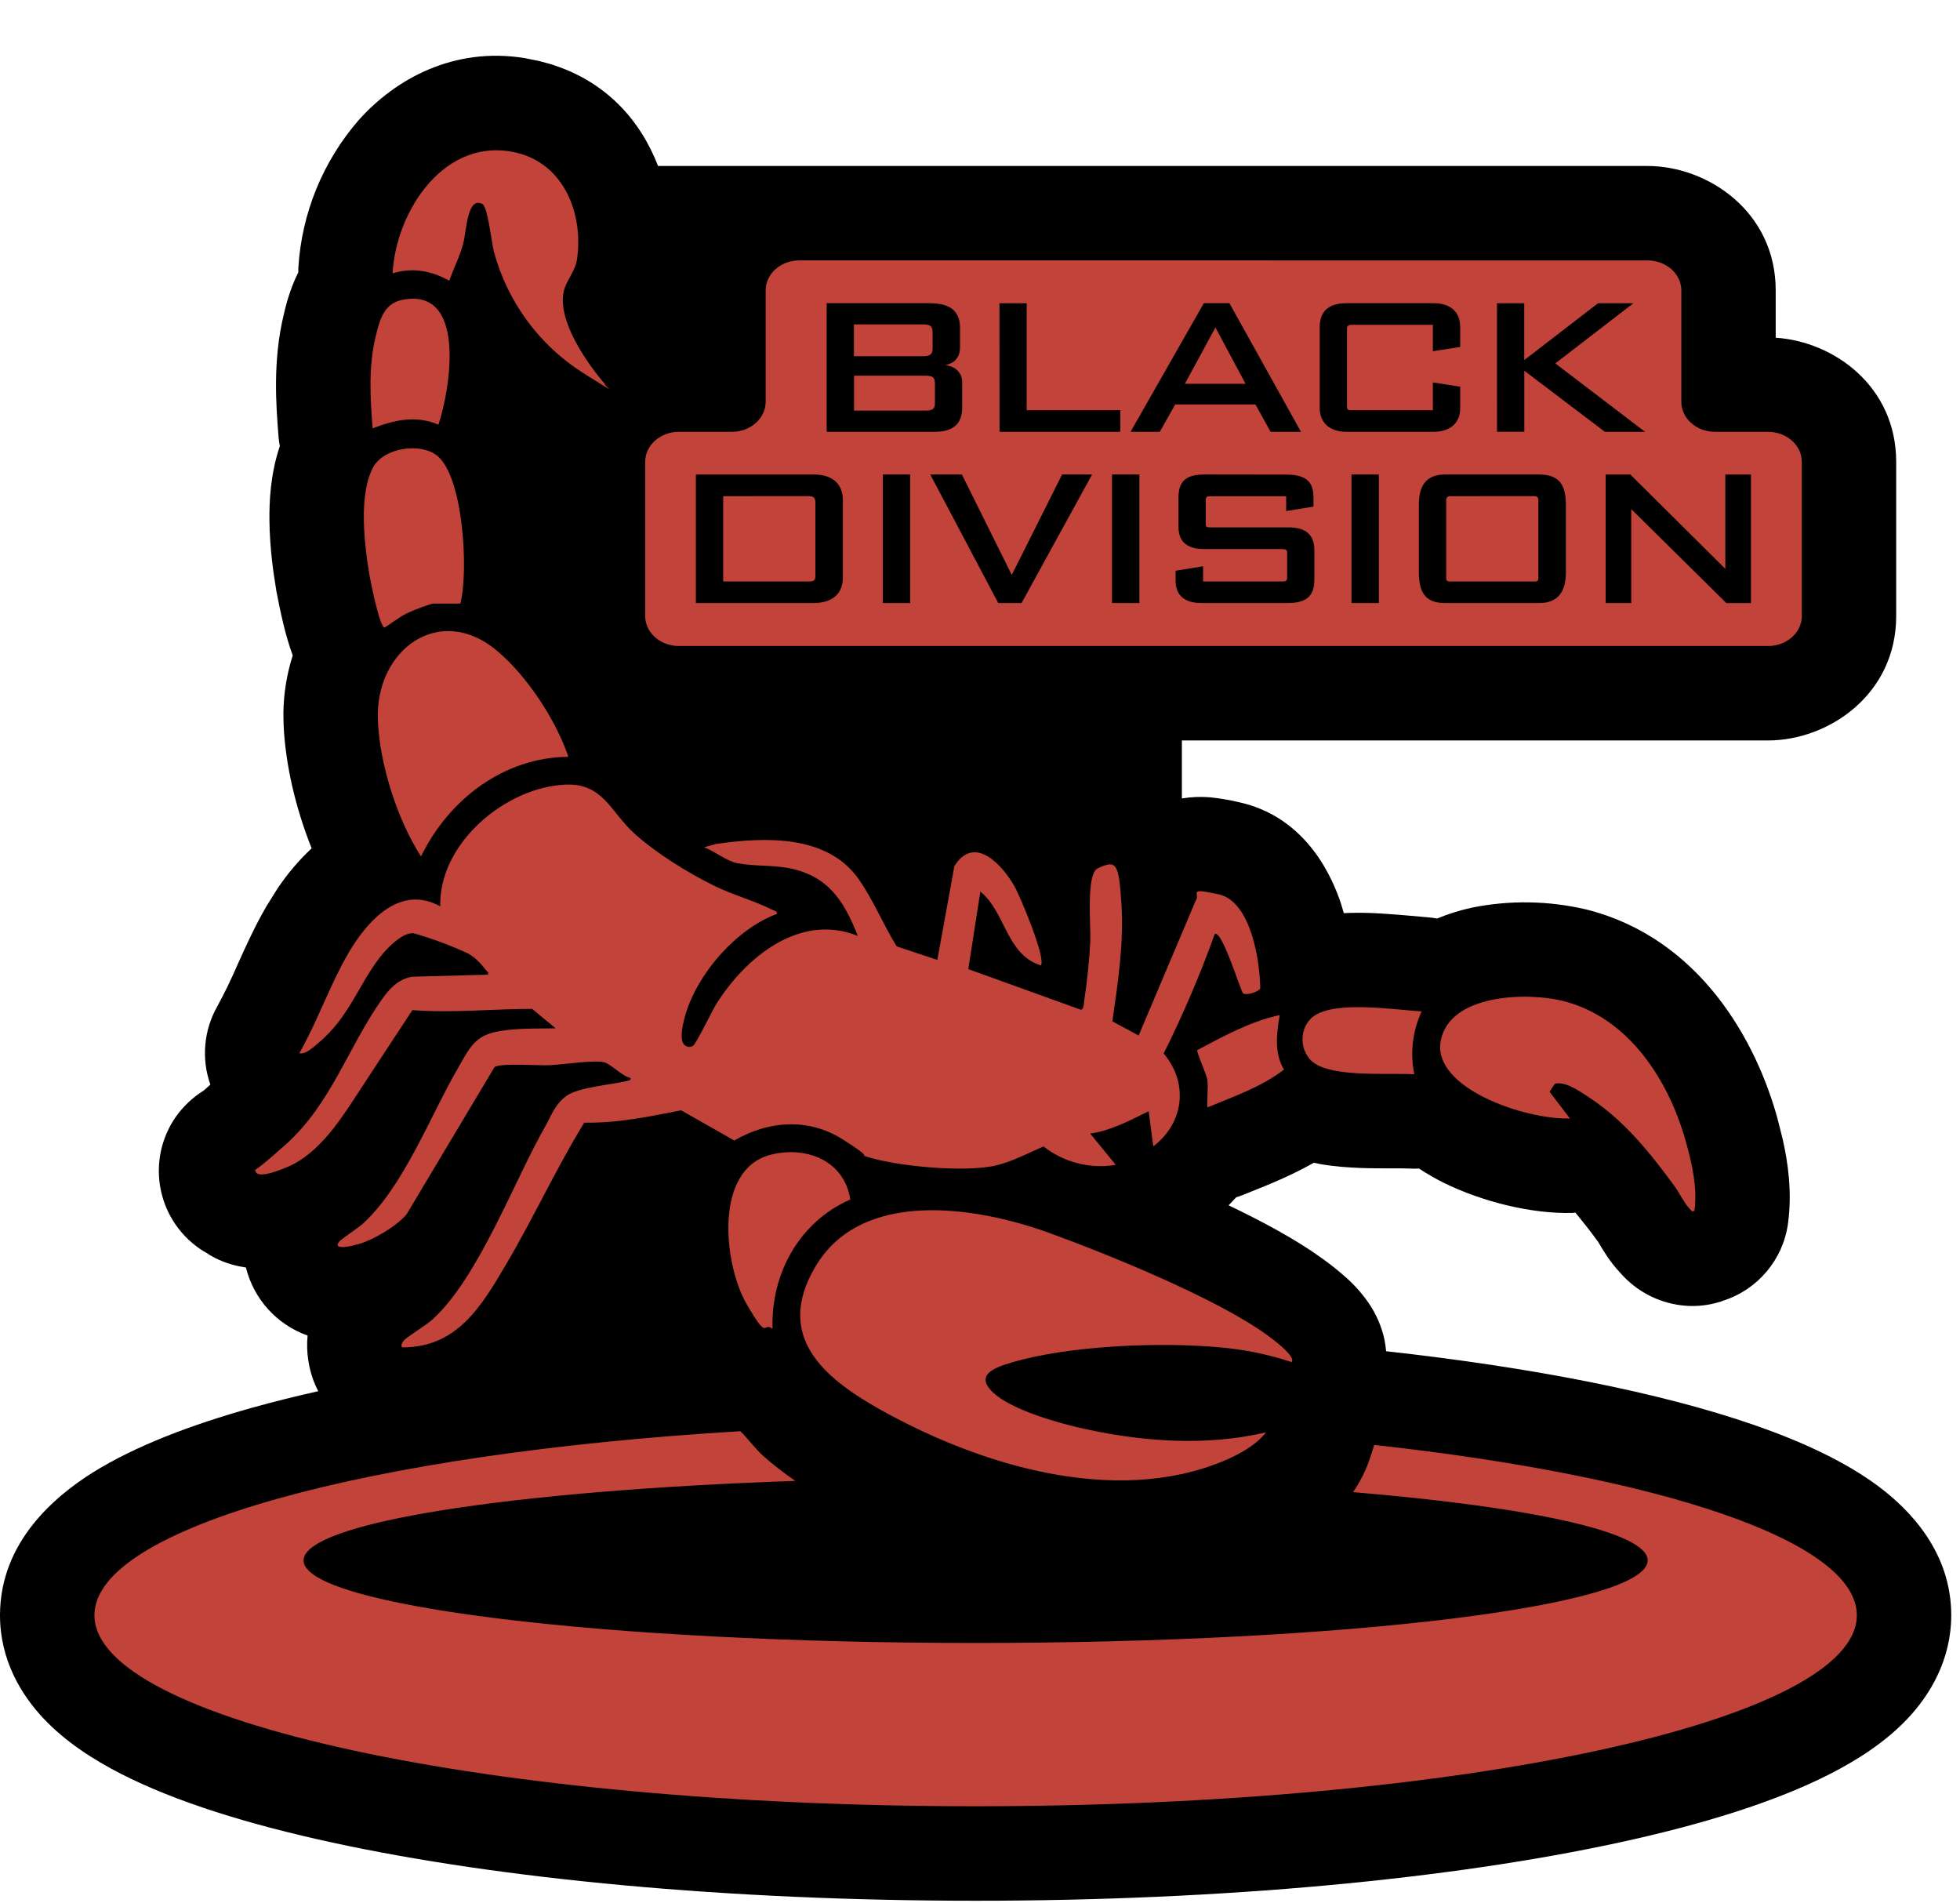
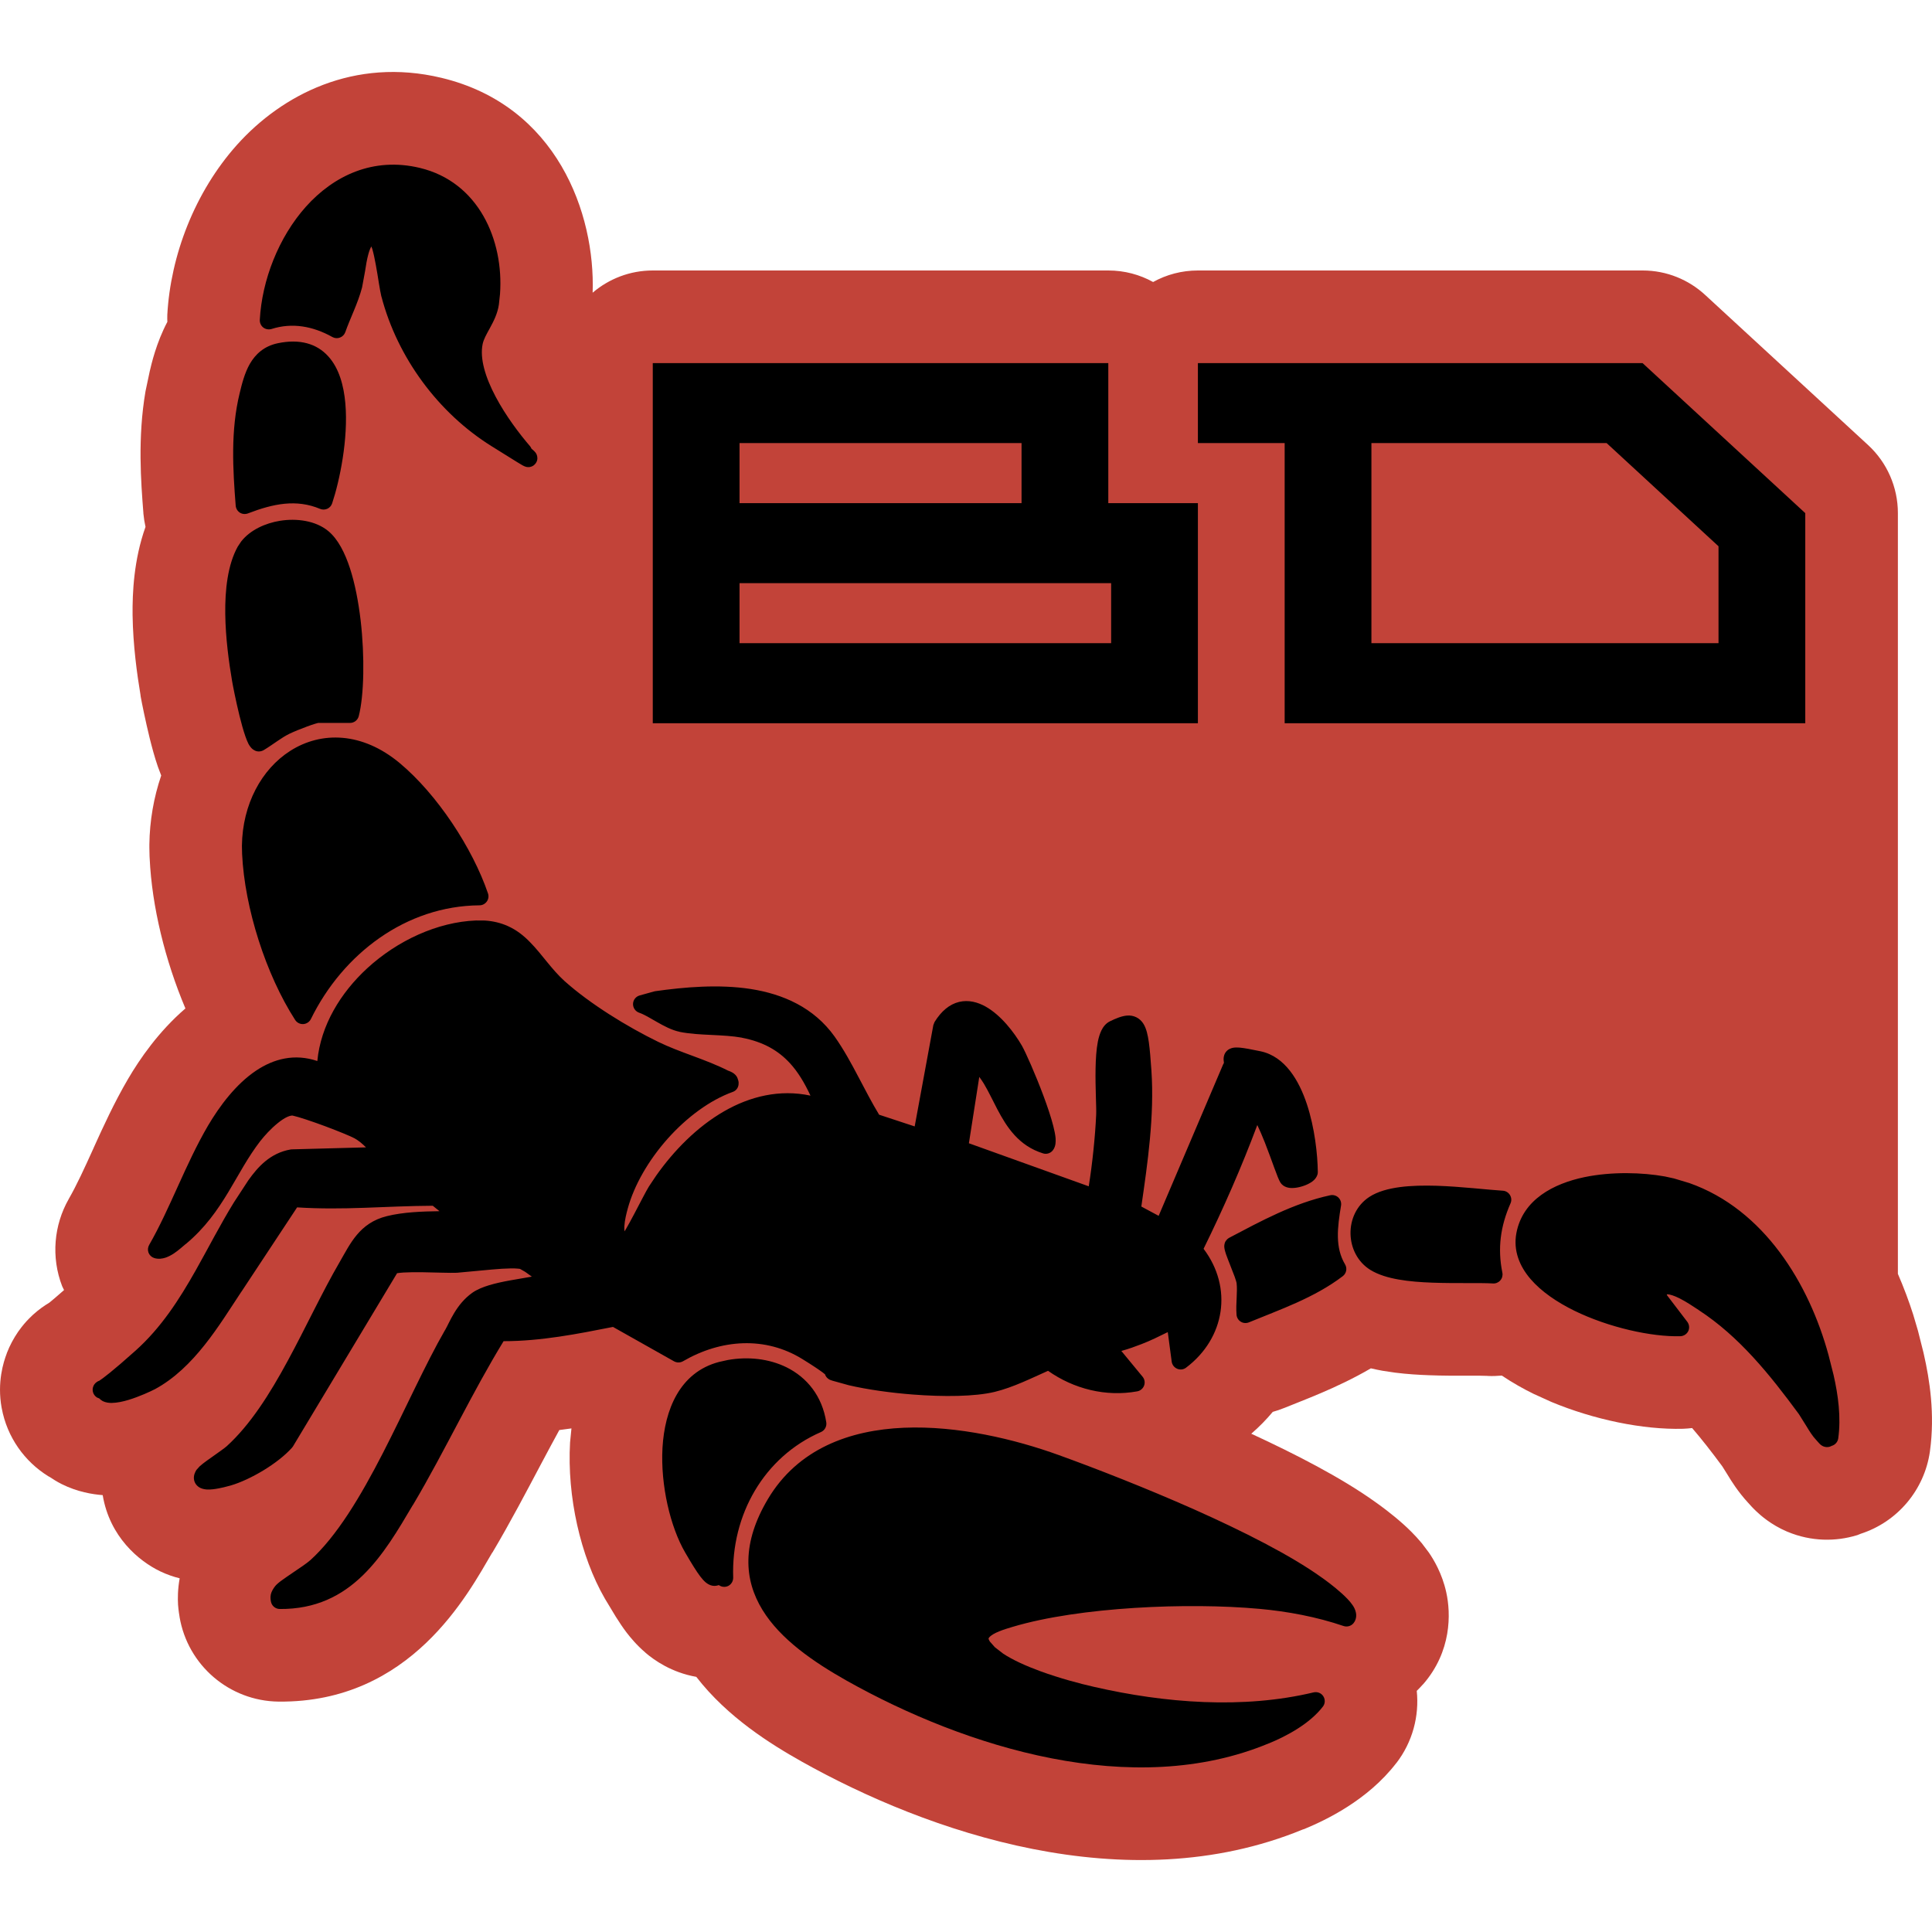
- <svg xmlns="http://www.w3.org/2000/svg" fill="none" viewBox="0 0 34 33">
-   <path fill="#000" d="M9.102 1.008C7.873.808 6.86 1.37 6.225 2.08a4.3 4.3 0 0 0-1.05 2.573v.07c-.163.323-.231.644-.252.73-.195.802-.133 1.59-.093 2.099v.005q.007.091.024.181c-.167.494-.184.983-.18 1.296.005.464.068.908.118 1.201v.006c.019.102.07.366.132.616a5 5 0 0 0 .154.512c-.103.321-.158.66-.162 1.002l.004.208c.031.686.21 1.445.486 2.135a4 4 0 0 0-.589.693l-.188.3c-.202.345-.365.707-.492.988l-.013.029a9 9 0 0 1-.355.732 1.64 1.64 0 0 0-.12 1.356c-.05.044-.084.078-.111.1a1.7 1.7 0 0 0-.487.457 1.64 1.64 0 0 0 .483 2.335l.02.01q.087.06.178.106c.195.098.382.142.534.165a1.68 1.68 0 0 0 1.07 1.18 1.7 1.7 0 0 0 .012.43v.002l.005.027.002.013q.046.266.166.493a23 23 0 0 0-1.145.286c-1.06.297-2.026.663-2.763 1.122C.97 25.942 0 26.735 0 28.018c0 .777.371 1.382.758 1.792.38.402.86.71 1.335.954.957.49 2.234.884 3.676 1.196 2.91.631 6.853 1.008 11.155 1.008s8.245-.377 11.155-1.008c1.442-.312 2.72-.706 3.676-1.196.476-.244.955-.552 1.335-.954.387-.41.757-1.016.758-1.793 0-1.096-.72-1.833-1.271-2.243-.589-.437-1.347-.78-2.154-1.06-1.628-.563-3.846-.997-6.378-1.277a2 2 0 0 0-.03-.208 1.8 1.8 0 0 0-.277-.634 2.5 2.5 0 0 0-.386-.435 5 5 0 0 0-.42-.335c-.452-.328-1.043-.643-1.62-.919l.004-.004a3 3 0 0 0 .127-.135q.067-.02.133-.047c.23-.097.723-.272 1.215-.553l.106.023c.25.044.497.06.695.068.188.007.374.007.517.007h.03c.168 0 .25 0 .298.003q.09.005.178 0 .222.144.422.244c.683.337 1.545.546 2.244.526.015 0 .03-.005.047-.006.12.146.252.311.392.504l.053.088v.001c.026.04.064.106.111.174.044.064.122.173.23.286l.014.016s.041.046.092.095l.003.002a1.67 1.67 0 0 0 1.087.454c.22.006.403-.033.535-.074l.053-.02a1.64 1.64 0 0 0 1.118-1.333c.076-.552-.003-1.078-.093-1.471l-.087-.345c-.362-1.33-1.333-3.136-3.324-3.636h-.002a4.65 4.65 0 0 0-1.968-.032 3.5 3.5 0 0 0-.611.19 2 2 0 0 0-.169-.021c-.027-.002-.67-.064-1.005-.075a6 6 0 0 0-.446.003q-.022-.08-.048-.162c-.129-.389-.564-1.505-1.784-1.765a4 4 0 0 0-.478-.081 2 2 0 0 0-.499.019v-1.006H30.67c1.041 0 2.223-.79 2.223-2.158V8.01c0-1.31-1.083-2.088-2.09-2.152v-.822c0-1.366-1.181-2.157-2.223-2.157H11.415c-.297-.77-.885-1.472-1.885-1.773l-.18-.048z" />
-   <path fill="#c24339" d="M12.843 24.824c.123.121.27.317.4.432q.249.22.553.43c-4.92.169-8.529.722-8.53 1.38.002.79 5.22 1.431 11.658 1.431s11.656-.641 11.658-1.432c0-.492-2.027-.927-5.111-1.184.13-.19.236-.4.308-.633l.06-.186c4.968.547 8.37 1.664 8.371 2.954 0 1.83-6.844 3.313-15.286 3.313S1.639 29.846 1.638 28.016c0-1.523 4.745-2.805 11.205-3.192m1.3-2.852c.807-1.37 2.808-1.04 4.056-.588 1.047.381 2.897 1.133 3.774 1.767.076.055.518.375.433.474a5.4 5.4 0 0 0-1.254-.256c-1.03-.095-2.62-.032-3.612.266-.273.082-.644.207-.311.52.31.29 1.075.512 1.493.608 1.041.24 2.194.331 3.239.08-.17.223-.473.388-.73.495-1.908.798-4.278.062-5.992-.906-.964-.546-1.801-1.263-1.096-2.46m-4.329-8.363c.65-.026.779.476 1.19.848.38.342.927.681 1.386.907.322.158.711.264 1.013.419.03.014.074.02.078.064l.001.003c-.714.26-1.405 1.057-1.604 1.793-.033.121-.119.462.039.507.038.013.055.013.104-.01.05-.024.33-.604.401-.72.51-.814 1.453-1.593 2.458-1.187-.238-.61-.52-1.046-1.199-1.176-.288-.055-.622-.03-.898-.087-.183-.036-.391-.211-.57-.274l.21-.058c.837-.12 1.922-.168 2.47.607.249.352.433.8.662 1.17l.705.234.295-1.624c.34-.554.823-.037 1.04.342.1.175.556 1.258.46 1.377-.6-.186-.61-.924-1.049-1.28l-.209 1.345 1.942.701c.062.023.062-.107.068-.152.05-.319.092-.723.107-1.045.01-.234-.076-1.15.125-1.25.34-.166.368-.068.414.607s-.061 1.38-.157 2.045l.456.246.988-2.335c.093-.132-.165-.235.397-.115s.719 1.15.724 1.63c-.02.063-.254.132-.299.086-.045-.05-.37-1.119-.491-1.024a19 19 0 0 1-.885 2.07c.438.516.35 1.208-.18 1.61l-.08-.608c-.177.082-.349.178-.531.248-.15.06-.326.121-.485.137l.445.544a1.6 1.6 0 0 1-1.253-.319c-.265.114-.537.26-.818.328-.528.13-1.753.018-2.274-.159-.107-.036.187.071-.402-.298-.59-.37-1.283-.317-1.87.026l-.923-.524c-.554.11-1.112.226-1.68.214-.484.788-.878 1.648-1.35 2.448-.429.73-.854 1.458-1.815 1.45-.008-.047-.01-.054.03-.113.041-.06.395-.273.496-.365.81-.733 1.416-2.404 1.978-3.383.082-.143.151-.357.357-.504.207-.147.755-.187 1.022-.251.03-.008.095-.01.087-.055-.15-.035-.32-.224-.447-.27-.147-.054-.762.04-.965.047-.189.008-.832-.04-.948.03l-1.53 2.561c-.185.209-.563.434-.828.511-.056.016-.449.127-.348-.03.037-.056.334-.245.415-.318.716-.653 1.166-1.86 1.66-2.712.164-.283.268-.526.603-.609s.744-.065 1.087-.073l-.408-.337c-.694 0-1.385.075-2.077.021l-.848 1.291c-.326.495-.673 1.087-1.207 1.377-.096.051-.632.29-.666.126-.018-.083-.23.217.54-.478.77-.696 1.072-1.682 1.649-2.498.133-.19.286-.355.527-.397l1.315-.035c.014-.056.012-.019-.048-.097-.06-.079-.166-.2-.3-.273a6.6 6.6 0 0 0-.93-.346c-.19-.041-.483.266-.595.413-.386.502-.535 1.041-1.067 1.486-.079.068-.231.21-.331.178.314-.552.533-1.19.85-1.734.326-.559.897-1.2 1.594-.812-.027-1.098 1.137-2.07 2.177-2.112m3.547 6.422c.612-.161 1.284.091 1.389.774-.882.386-1.38 1.284-1.349 2.244-.176-.139-.062.244-.454-.439s-.568-2.321.414-2.579m11.631-1.977c.153-.816 1.499-.848 2.121-.693 1.148.288 1.848 1.39 2.143 2.481.102.37.19.78.137 1.158-.052.013-.014.037-.095-.048-.08-.084-.165-.259-.24-.364-.423-.58-.878-1.15-1.483-1.547-.152-.098-.422-.298-.605-.242l-.09.137.354.464c-.786.022-2.394-.53-2.242-1.346m-2.793-.448c-.053.319-.1.652.074.946-.396.304-.872.466-1.328.656-.013-.149.017-.318 0-.464l.001-.001c-.014-.112-.196-.497-.177-.529.459-.243.919-.497 1.43-.608m.609.007c.389-.256 1.39-.098 1.853-.07a1.75 1.75 0 0 0-.127 1.09c-.434-.026-1.343.053-1.713-.179-.294-.182-.306-.65-.013-.841M6.555 12.504c-.057-1.23 1.066-2.057 2.066-1.217.52.435 1.023 1.201 1.239 1.84-1.123.008-2.076.741-2.557 1.728-.41-.638-.713-1.586-.748-2.35M28.58 4.517c.323 0 .586.233.586.52V6.97c0 .287.262.52.585.52h.92c.322 0 .585.234.585.52v2.675c0 .287-.262.52-.586.52H11.777c-.323 0-.585-.233-.585-.52V8.01c0-.287.262-.52.585-.52h.92c.322 0 .584-.234.585-.52V5.036c0-.287.262-.52.585-.52zM6.476 8.1c.185-.336.823-.431 1.113-.191.452.376.54 2.004.397 2.56h-.462c-.055.001-.33.103-.467.17-.138.067-.257.168-.388.247-.085-.018-.24-.793-.262-.923-.087-.518-.19-1.395.069-1.863m5.595 2.36h2.04c.315 0 .51-.15.51-.444V8.673c0-.264-.165-.442-.496-.442h-2.054zm3.244 0h.474V8.23h-.474zm2.002 0h.404l1.223-2.23h-.52l-.873 1.742-.865-1.742h-.549zm1.973 0h.475V8.23h-.475zm1.611-2.23c-.304 0-.458.094-.458.402v.502c0 .243.124.39.455.39h1.358q.073 0 .072.06v.442q-.002.06-.065.06H20.87v-.264l-.477.077v.171c0 .244.14.39.452.39h1.492c.365 0 .463-.156.463-.414v-.505c0-.254-.135-.394-.45-.394h-1.367c-.056 0-.067-.017-.067-.057v-.42c0-.05.027-.063.072-.063h1.323v.257l.474-.077v-.15c0-.254-.094-.405-.474-.405zm2.543 2.23h.475V8.23h-.475zm1.627-2.23c-.342 0-.458.204-.458.525v1.177c0 .375.139.528.458.528h1.63c.334 0 .462-.21.462-.528v-1.17c0-.324-.09-.532-.466-.532zm2.782 2.23h.444V8.83l1.651 1.631h.426v-2.23h-.445v1.635l-1.647-1.635h-.429zm-13.83-1.855c.102 0 .121.033.121.124v1.25c0 .08-.011.107-.113.107h-1.486v-1.48zm12.59 0q.074.001.073.067v1.354c0 .043-.012.06-.069.06h-1.463c-.055 0-.067-.017-.067-.06V8.673q0-.066.075-.067zM14.34 7.49h1.866c.38 0 .485-.18.485-.431v-.416a.28.28 0 0 0-.15-.267.4.4 0 0 0-.146-.043.4.4 0 0 0 .128-.047c.064-.04.131-.118.131-.262v-.33c0-.27-.136-.435-.527-.435H14.34zm2.999 0h2.095v-.375H17.81V5.26h-.473zm2.272 0h.508l.267-.475h1.392l.263.475h.527l-1.241-2.231h-.444zm3.748-2.231q-.467 0-.466.418v1.401c0 .257.176.411.466.412h1.504c.286 0 .467-.145.467-.412v-.371l-.474-.074v.482h-1.421c-.057 0-.069-.017-.069-.06V5.7q0-.065.072-.066h1.418v.458l.474-.074v-.341c0-.27-.166-.418-.467-.418zm2.61 2.23h.473V6.43l1.398 1.06h.697L26.98 6.303l1.354-1.043h-.613l-1.28.986V5.26h-.473zm-19-2.286c1.133-.238.845 1.537.637 2.162-.392-.166-.763-.082-1.142.065-.042-.528-.074-1.074.053-1.594.067-.279.14-.567.452-.633m9.087 1.313c.131 0 .162.034.162.14v.332c0 .097-.03.134-.162.134h-1.241v-.606zM6.81 4.742c.06-1.1.92-2.39 2.155-2.092.818.197 1.158 1.058 1.045 1.843-.03.215-.192.378-.232.566-.107.51.4 1.235.716 1.603-.028.027.352.265-.39-.2a3.6 3.6 0 0 1-1.537-2.099c-.04-.156-.105-.774-.199-.824-.265-.14-.275.469-.334.69s-.165.426-.24.64c-.306-.172-.644-.236-.984-.127m14.797 1.915h-1.053l.53-.977zm-5.587-1.03c.131 0 .158.04.158.147v.274c0 .093-.045.131-.161.131h-1.204v-.552z" />
+ <svg xmlns="http://www.w3.org/2000/svg" width="32" height="32" viewBox="0 0 32 32" fill="none">
+   <path d="M3.928 2.396C4.668 1.572 5.866 0.943 7.311 1.289C9.226 1.748 9.861 3.538 9.816 4.848C10.084 4.619 10.432 4.48 10.812 4.48H18.357C18.626 4.48 18.879 4.549 19.099 4.671C19.319 4.549 19.572 4.48 19.841 4.48H27.207C27.608 4.48 27.973 4.635 28.246 4.888L30.941 7.371C31.256 7.661 31.435 8.07 31.435 8.499V21.099C31.534 21.328 31.619 21.555 31.689 21.775L31.768 22.043L31.775 22.071L31.858 22.4C31.861 22.412 31.864 22.424 31.866 22.436C31.96 22.849 32.051 23.422 31.966 24.036L31.965 24.044C31.874 24.676 31.431 25.206 30.819 25.404C30.799 25.411 30.78 25.421 30.759 25.428L30.75 25.43C30.411 25.533 30.002 25.537 29.605 25.37L29.597 25.367C29.331 25.253 29.159 25.097 29.093 25.035C29.057 25.001 29.028 24.971 29.014 24.956L28.997 24.937L28.954 24.89C28.788 24.711 28.667 24.515 28.623 24.441L28.526 24.286C28.348 24.045 28.184 23.835 28.027 23.653C27.978 23.659 27.927 23.663 27.876 23.665C27.21 23.683 26.396 23.512 25.695 23.22L25.402 23.087C25.236 23.006 25.056 22.905 24.875 22.784C24.799 22.79 24.721 22.794 24.643 22.79L24.64 22.789C24.581 22.785 24.486 22.786 24.299 22.786H24.284C24.112 22.786 23.892 22.787 23.668 22.778C23.505 22.772 23.309 22.761 23.105 22.735L22.899 22.704C22.841 22.694 22.776 22.68 22.706 22.664C22.143 22.993 21.564 23.199 21.275 23.319L21.269 23.321C21.208 23.346 21.145 23.367 21.081 23.385C20.974 23.513 20.856 23.634 20.725 23.747C21.453 24.083 22.22 24.476 22.785 24.882C22.848 24.926 23.056 25.076 23.252 25.253C23.314 25.309 23.43 25.417 23.549 25.56L23.667 25.716C23.747 25.833 23.885 26.06 23.954 26.371L23.955 26.376C24.032 26.725 24.045 27.351 23.573 27.895L23.567 27.9C23.534 27.937 23.501 27.972 23.466 28.006C23.509 28.423 23.397 28.852 23.128 29.202L23.126 29.203C22.649 29.823 21.951 30.15 21.602 30.295C21.594 30.298 21.584 30.299 21.576 30.303C18.657 31.502 15.349 30.34 13.275 29.175C12.771 28.891 12.053 28.447 11.533 27.774C11.12 27.701 10.837 27.498 10.693 27.376L10.691 27.373C10.544 27.248 10.44 27.12 10.379 27.041C10.317 26.96 10.257 26.869 10.197 26.774L10.018 26.477C9.614 25.777 9.391 24.785 9.442 23.892L9.465 23.659C9.399 23.669 9.332 23.678 9.264 23.686C9.166 23.865 9.067 24.05 8.965 24.242C8.723 24.698 8.454 25.213 8.159 25.71C8.157 25.714 8.151 25.718 8.149 25.723C7.752 26.398 6.808 28.202 4.62 28.184H4.613C3.8 28.174 3.109 27.583 2.974 26.781V26.778C2.971 26.762 2.956 26.673 2.949 26.579C2.943 26.475 2.943 26.323 2.976 26.142C2.877 26.117 2.768 26.081 2.655 26.027L2.653 26.026C2.301 25.857 1.816 25.455 1.701 24.764C1.533 24.751 1.283 24.712 1.019 24.58L1.016 24.578C0.945 24.543 0.883 24.503 0.826 24.465C0.82 24.461 0.812 24.458 0.805 24.454L0.8 24.451C0.41 24.21 0.117 23.807 0.028 23.321L0.027 23.317C-0.05 22.893 0.058 22.559 0.111 22.42L0.113 22.412C0.164 22.28 0.229 22.162 0.299 22.06L0.307 22.049C0.371 21.958 0.433 21.888 0.479 21.842C0.521 21.799 0.559 21.765 0.562 21.763C0.644 21.689 0.731 21.628 0.817 21.576C0.827 21.568 0.84 21.557 0.856 21.544C0.902 21.506 0.969 21.448 1.061 21.367C1.052 21.347 1.04 21.329 1.032 21.308L1.03 21.305C0.842 20.818 0.895 20.289 1.136 19.864L1.139 19.858C1.271 19.628 1.39 19.368 1.552 19.011L1.555 19.003C1.703 18.676 1.891 18.263 2.122 17.869C2.315 17.54 2.627 17.085 3.071 16.703C2.735 15.907 2.516 15.016 2.479 14.217C2.478 14.204 2.477 14.191 2.477 14.179L2.474 14.04C2.473 14.023 2.474 14.005 2.474 13.987C2.479 13.596 2.546 13.209 2.67 12.845L2.666 12.834L2.615 12.699C2.56 12.54 2.514 12.366 2.479 12.225C2.41 11.944 2.35 11.648 2.33 11.536C2.328 11.525 2.328 11.514 2.326 11.503C2.271 11.174 2.203 10.691 2.196 10.188C2.192 9.825 2.215 9.273 2.41 8.727C2.394 8.654 2.382 8.58 2.375 8.505V8.497C2.335 7.987 2.278 7.252 2.41 6.481L2.48 6.15C2.508 6.031 2.588 5.678 2.772 5.331C2.771 5.296 2.769 5.26 2.771 5.224V5.217C2.824 4.233 3.225 3.181 3.927 2.397L3.928 2.396Z" fill="#C24339" />
+   <path d="M14.97 23.648C15.863 23.61 16.814 23.839 17.538 24.101C18.139 24.318 18.971 24.642 19.78 25.001C20.585 25.36 21.377 25.759 21.892 26.129C21.937 26.16 22.092 26.272 22.224 26.392C22.288 26.45 22.356 26.517 22.401 26.583C22.424 26.615 22.447 26.658 22.457 26.705C22.469 26.757 22.466 26.829 22.415 26.889C22.375 26.934 22.311 26.951 22.254 26.932C21.808 26.78 21.329 26.69 20.854 26.647H20.852C19.684 26.541 17.886 26.614 16.775 26.945C16.697 26.968 16.618 26.992 16.548 27.021C16.476 27.05 16.425 27.08 16.396 27.108C16.372 27.131 16.374 27.14 16.374 27.144C16.375 27.151 16.381 27.166 16.395 27.189L16.478 27.283L16.616 27.39C16.775 27.495 16.995 27.594 17.235 27.682C17.55 27.797 17.883 27.886 18.118 27.939C19.297 28.21 20.593 28.31 21.758 28.031C21.82 28.017 21.884 28.042 21.918 28.095C21.952 28.148 21.95 28.217 21.911 28.267C21.691 28.552 21.313 28.754 21.014 28.877V28.876C18.766 29.812 15.997 28.945 14.025 27.838C13.472 27.526 12.926 27.151 12.628 26.664C12.477 26.417 12.388 26.14 12.396 25.83C12.403 25.522 12.505 25.19 12.716 24.834C13.213 23.995 14.076 23.686 14.97 23.648ZM8.031 15.247C8.173 15.256 8.298 15.288 8.41 15.338C8.558 15.404 8.676 15.499 8.778 15.604C8.879 15.706 8.971 15.823 9.06 15.932C9.151 16.043 9.242 16.151 9.35 16.249C9.771 16.626 10.386 17.005 10.903 17.257C11.08 17.343 11.276 17.416 11.479 17.491C11.676 17.564 11.88 17.642 12.061 17.734L12.065 17.735C12.069 17.736 12.072 17.737 12.078 17.74C12.088 17.744 12.107 17.751 12.126 17.762C12.146 17.773 12.174 17.792 12.196 17.822C12.212 17.843 12.22 17.868 12.227 17.893L12.229 17.898V17.901C12.231 17.91 12.234 17.92 12.235 17.93H12.233C12.24 17.996 12.204 18.062 12.138 18.085C11.758 18.222 11.375 18.506 11.059 18.86C10.743 19.215 10.502 19.631 10.396 20.023V20.024C10.377 20.092 10.347 20.21 10.341 20.313C10.339 20.348 10.341 20.375 10.344 20.395C10.351 20.383 10.361 20.369 10.37 20.353C10.408 20.289 10.454 20.201 10.503 20.11C10.597 19.932 10.703 19.724 10.748 19.652L10.867 19.474C11.159 19.059 11.545 18.664 11.994 18.406C12.422 18.16 12.912 18.038 13.424 18.147C13.325 17.935 13.217 17.754 13.082 17.608C12.893 17.403 12.647 17.257 12.288 17.188V17.187C12.134 17.159 11.966 17.151 11.788 17.142C11.614 17.134 11.428 17.125 11.257 17.091V17.09C11.125 17.063 10.993 16.991 10.884 16.929C10.766 16.861 10.671 16.803 10.585 16.773C10.524 16.752 10.483 16.692 10.485 16.627C10.487 16.562 10.531 16.506 10.594 16.488L10.835 16.421C10.841 16.42 10.848 16.418 10.854 16.417C11.337 16.349 11.905 16.299 12.435 16.381C12.969 16.465 13.479 16.686 13.824 17.169C13.973 17.379 14.101 17.614 14.222 17.845C14.336 18.061 14.444 18.27 14.561 18.463L15.15 18.657L15.459 16.979L15.479 16.928C15.589 16.749 15.725 16.634 15.885 16.595C16.044 16.557 16.196 16.6 16.325 16.672C16.578 16.814 16.796 17.096 16.926 17.32C16.989 17.431 17.152 17.799 17.283 18.15C17.349 18.327 17.409 18.505 17.446 18.651C17.464 18.723 17.479 18.792 17.484 18.851C17.486 18.881 17.486 18.913 17.482 18.944C17.478 18.973 17.468 19.017 17.436 19.056C17.398 19.102 17.335 19.122 17.277 19.104C16.873 18.979 16.674 18.667 16.52 18.375C16.44 18.223 16.377 18.085 16.296 17.949C16.273 17.909 16.245 17.873 16.22 17.837L16.048 18.936L18.033 19.649C18.034 19.646 18.035 19.642 18.035 19.639V19.636C18.092 19.28 18.14 18.824 18.156 18.464C18.159 18.405 18.155 18.298 18.151 18.157C18.147 18.02 18.143 17.858 18.146 17.7C18.149 17.544 18.158 17.383 18.184 17.252C18.197 17.187 18.216 17.122 18.243 17.067C18.269 17.013 18.313 16.951 18.384 16.916C18.48 16.869 18.578 16.828 18.668 16.821C18.717 16.817 18.77 16.824 18.821 16.849C18.872 16.874 18.911 16.913 18.938 16.956C18.988 17.035 19.011 17.144 19.028 17.26C19.045 17.382 19.058 17.539 19.071 17.73C19.122 18.481 19.009 19.26 18.904 19.984L19.191 20.138L20.258 17.632L20.272 17.605C20.272 17.604 20.272 17.602 20.272 17.6C20.272 17.596 20.271 17.591 20.27 17.584C20.27 17.578 20.268 17.567 20.267 17.556C20.266 17.538 20.264 17.486 20.296 17.436C20.332 17.38 20.388 17.361 20.425 17.354C20.461 17.348 20.5 17.349 20.536 17.352C20.61 17.359 20.721 17.379 20.881 17.413C21.287 17.5 21.517 17.901 21.645 18.285C21.777 18.681 21.824 19.127 21.827 19.412C21.827 19.427 21.825 19.444 21.82 19.459C21.806 19.501 21.779 19.532 21.76 19.549C21.74 19.568 21.717 19.584 21.696 19.595C21.655 19.619 21.605 19.639 21.559 19.652C21.513 19.666 21.461 19.676 21.413 19.677C21.389 19.678 21.36 19.677 21.332 19.67C21.305 19.664 21.263 19.65 21.229 19.614L21.226 19.611C21.213 19.597 21.205 19.582 21.201 19.575C21.196 19.567 21.192 19.558 21.188 19.55C21.181 19.535 21.172 19.516 21.164 19.495C21.148 19.455 21.128 19.401 21.106 19.342C21.061 19.22 21.007 19.068 20.949 18.921C20.907 18.814 20.863 18.715 20.825 18.634C20.564 19.332 20.263 20.017 19.935 20.684C20.422 21.328 20.293 22.164 19.645 22.653C19.603 22.685 19.547 22.692 19.498 22.671C19.45 22.651 19.414 22.606 19.407 22.553L19.342 22.064C19.204 22.132 19.055 22.206 18.909 22.262C18.809 22.301 18.693 22.343 18.573 22.376L18.925 22.803C18.959 22.844 18.968 22.899 18.95 22.949C18.932 22.998 18.889 23.035 18.837 23.045C18.317 23.14 17.784 23.005 17.359 22.705C17.09 22.824 16.783 22.979 16.475 23.054C16.148 23.133 15.626 23.137 15.123 23.098C14.744 23.069 14.36 23.014 14.059 22.944L13.789 22.869C13.778 22.865 13.764 22.861 13.757 22.858C13.754 22.857 13.747 22.855 13.74 22.851C13.736 22.849 13.727 22.844 13.718 22.837C13.711 22.832 13.686 22.813 13.67 22.778C13.668 22.774 13.666 22.768 13.665 22.763C13.655 22.755 13.642 22.744 13.626 22.732C13.565 22.687 13.464 22.618 13.297 22.515C12.679 22.129 11.944 22.179 11.312 22.547C11.266 22.573 11.209 22.573 11.163 22.547L10.153 21.978C9.567 22.094 8.96 22.214 8.341 22.214C8.083 22.636 7.846 23.077 7.61 23.523C7.361 23.992 7.112 24.469 6.84 24.927L6.839 24.926C6.357 25.742 5.83 26.66 4.633 26.65C4.56 26.649 4.499 26.596 4.487 26.525C4.484 26.508 4.474 26.459 4.486 26.407C4.497 26.359 4.524 26.318 4.545 26.288L4.546 26.287C4.564 26.261 4.588 26.238 4.605 26.224C4.624 26.207 4.648 26.189 4.672 26.172C4.721 26.136 4.782 26.095 4.842 26.054C4.97 25.968 5.087 25.889 5.135 25.845H5.136C5.577 25.448 5.972 24.787 6.341 24.069C6.704 23.363 7.047 22.592 7.37 22.032H7.371C7.446 21.904 7.552 21.605 7.822 21.413C7.901 21.357 8.003 21.317 8.105 21.286C8.209 21.255 8.325 21.23 8.44 21.209C8.573 21.185 8.699 21.163 8.809 21.145C8.769 21.115 8.733 21.09 8.699 21.066L8.615 21.018C8.615 21.018 8.614 21.018 8.612 21.017C8.61 21.017 8.606 21.016 8.602 21.015C8.594 21.014 8.582 21.013 8.568 21.012C8.539 21.009 8.501 21.008 8.458 21.009C8.37 21.01 8.263 21.017 8.151 21.027L7.568 21.081C7.455 21.086 7.202 21.075 6.986 21.072C6.874 21.071 6.767 21.072 6.682 21.077C6.639 21.08 6.604 21.084 6.579 21.088H6.577L4.852 23.958C4.848 23.965 4.841 23.973 4.835 23.98C4.716 24.113 4.542 24.245 4.363 24.354C4.183 24.463 3.987 24.556 3.819 24.605C3.786 24.614 3.646 24.654 3.527 24.667C3.496 24.67 3.463 24.672 3.431 24.671C3.402 24.669 3.359 24.664 3.319 24.645C3.273 24.623 3.22 24.575 3.212 24.496C3.206 24.432 3.233 24.378 3.254 24.346L3.308 24.286C3.325 24.271 3.346 24.254 3.366 24.238C3.408 24.206 3.46 24.168 3.511 24.133C3.619 24.056 3.715 23.989 3.754 23.955C4.144 23.601 4.468 23.09 4.768 22.535C5.062 21.994 5.343 21.388 5.625 20.905C5.801 20.602 5.951 20.256 6.408 20.143C6.678 20.076 6.99 20.065 7.279 20.061L7.168 19.971C6.793 19.973 6.418 19.991 6.037 20.005C5.669 20.018 5.296 20.022 4.921 19.998L3.998 21.396H3.997C3.814 21.672 3.617 21.991 3.389 22.277C3.161 22.564 2.893 22.833 2.563 23.011H2.562C2.499 23.044 2.31 23.132 2.128 23.187C2.039 23.214 1.937 23.236 1.85 23.237C1.807 23.237 1.752 23.232 1.702 23.207C1.68 23.195 1.66 23.179 1.642 23.161C1.631 23.157 1.618 23.153 1.605 23.146C1.571 23.124 1.544 23.088 1.537 23.045C1.53 23.008 1.539 22.978 1.545 22.964C1.55 22.949 1.557 22.938 1.562 22.931C1.57 22.918 1.581 22.909 1.586 22.904C1.598 22.894 1.61 22.885 1.621 22.879C1.627 22.876 1.636 22.873 1.645 22.869C1.699 22.834 1.861 22.715 2.247 22.369C2.669 21.99 2.967 21.528 3.244 21.037C3.45 20.672 3.647 20.284 3.875 19.914L4.113 19.55C4.271 19.327 4.477 19.097 4.813 19.039L4.835 19.037L6.062 19.004C6.007 18.949 5.944 18.894 5.874 18.855C5.808 18.819 5.607 18.737 5.386 18.654C5.165 18.572 4.946 18.499 4.849 18.478C4.839 18.476 4.811 18.476 4.761 18.498C4.714 18.519 4.658 18.555 4.601 18.602C4.485 18.695 4.377 18.816 4.318 18.892H4.317C4.103 19.169 3.96 19.45 3.78 19.748C3.602 20.042 3.397 20.339 3.075 20.607L3.074 20.606C3.033 20.64 2.958 20.709 2.88 20.761C2.84 20.787 2.792 20.814 2.741 20.831C2.691 20.847 2.624 20.859 2.554 20.837C2.511 20.823 2.477 20.791 2.46 20.749C2.444 20.707 2.448 20.66 2.47 20.621C2.646 20.314 2.795 19.982 2.949 19.643C3.101 19.307 3.259 18.963 3.445 18.645C3.636 18.321 3.906 17.957 4.243 17.732C4.535 17.537 4.88 17.446 5.256 17.574C5.312 16.983 5.641 16.443 6.084 16.036C6.583 15.578 7.247 15.271 7.883 15.246L8.031 15.247ZM12.054 22.526C12.391 22.466 12.737 22.504 13.028 22.647C13.364 22.814 13.618 23.12 13.686 23.559C13.696 23.626 13.66 23.692 13.598 23.719C12.652 24.131 12.109 25.092 12.144 26.13C12.145 26.188 12.113 26.242 12.062 26.268C12.011 26.293 11.951 26.287 11.906 26.254C11.883 26.262 11.847 26.272 11.803 26.265C11.755 26.257 11.716 26.232 11.686 26.207C11.657 26.182 11.628 26.149 11.598 26.11C11.538 26.031 11.459 25.905 11.346 25.71C11.105 25.294 10.938 24.604 10.973 23.979C11.009 23.358 11.253 22.73 11.91 22.558L12.054 22.526ZM26.244 19.497C26.699 19.403 27.205 19.419 27.576 19.486L27.727 19.519L27.98 19.595C29.218 20.03 29.965 21.262 30.287 22.447L30.37 22.775C30.447 23.113 30.495 23.477 30.447 23.825C30.438 23.885 30.394 23.934 30.335 23.949C30.336 23.949 30.337 23.948 30.339 23.948L30.333 23.951C30.329 23.953 30.319 23.958 30.307 23.962C30.276 23.971 30.237 23.972 30.199 23.956C30.172 23.944 30.153 23.927 30.147 23.922C30.14 23.915 30.133 23.907 30.128 23.902L30.084 23.853C30.024 23.791 29.969 23.703 29.924 23.628L29.795 23.422C29.312 22.765 28.805 22.135 28.137 21.7V21.699C28.043 21.638 27.934 21.563 27.819 21.505C27.729 21.46 27.661 21.439 27.614 21.437L27.607 21.448L27.946 21.892C27.98 21.937 27.987 21.997 27.963 22.047C27.939 22.097 27.888 22.13 27.832 22.132C27.355 22.145 26.646 21.988 26.077 21.71C25.792 21.57 25.53 21.394 25.35 21.184C25.168 20.972 25.062 20.713 25.116 20.424C25.221 19.867 25.733 19.604 26.244 19.497ZM22.034 19.797C22.082 19.787 22.132 19.801 22.168 19.835C22.203 19.869 22.22 19.918 22.212 19.967C22.151 20.336 22.111 20.661 22.279 20.943C22.317 21.008 22.301 21.091 22.241 21.137C21.767 21.498 21.195 21.692 20.687 21.902C20.643 21.92 20.592 21.917 20.552 21.892C20.512 21.868 20.485 21.825 20.481 21.777C20.473 21.681 20.479 21.579 20.483 21.493C20.487 21.401 20.49 21.323 20.482 21.255C20.482 21.254 20.482 21.252 20.482 21.251C20.479 21.236 20.469 21.2 20.449 21.144C20.428 21.087 20.402 21.021 20.376 20.956C20.351 20.892 20.325 20.826 20.307 20.775C20.298 20.749 20.291 20.722 20.285 20.699C20.283 20.688 20.279 20.672 20.278 20.655C20.278 20.646 20.274 20.602 20.3 20.558L20.326 20.526C20.336 20.517 20.347 20.509 20.359 20.502C20.878 20.229 21.425 19.928 22.034 19.797ZM23.795 19.64C24.201 19.653 24.646 19.707 24.892 19.722C24.941 19.725 24.985 19.752 25.01 19.794C25.035 19.836 25.039 19.886 25.019 19.931C24.852 20.31 24.802 20.677 24.884 21.08C24.893 21.125 24.881 21.172 24.85 21.207C24.82 21.242 24.775 21.261 24.73 21.258C24.611 21.251 24.457 21.252 24.282 21.252C24.109 21.252 23.916 21.252 23.725 21.245C23.534 21.238 23.34 21.224 23.166 21.193C22.994 21.163 22.828 21.114 22.698 21.034C22.271 20.77 22.253 20.105 22.68 19.825C22.819 19.734 23.001 19.687 23.188 19.662C23.377 19.637 23.587 19.634 23.795 19.64ZM4.807 12.437C5.323 12.108 6.001 12.123 6.619 12.638C7.238 13.153 7.828 14.049 8.083 14.799C8.098 14.844 8.091 14.893 8.063 14.932C8.035 14.971 7.99 14.995 7.942 14.995C6.725 15.004 5.68 15.796 5.149 16.879C5.125 16.927 5.076 16.959 5.023 16.962C4.97 16.965 4.918 16.939 4.889 16.894C4.406 16.145 4.052 15.042 4.01 14.145L4.007 14.007C4.016 13.321 4.332 12.74 4.807 12.437ZM4.637 8.626C4.911 8.582 5.226 8.622 5.436 8.795C5.6 8.93 5.714 9.161 5.796 9.411C5.88 9.668 5.937 9.97 5.973 10.273C6.043 10.876 6.03 11.52 5.942 11.862C5.925 11.928 5.865 11.974 5.797 11.974H5.269L5.266 11.975C5.255 11.977 5.24 11.982 5.222 11.987C5.185 11.998 5.138 12.014 5.087 12.033C4.984 12.071 4.87 12.117 4.797 12.152C4.729 12.185 4.663 12.227 4.592 12.276C4.523 12.323 4.445 12.378 4.365 12.426C4.333 12.444 4.294 12.451 4.258 12.444C4.204 12.432 4.171 12.398 4.157 12.382C4.14 12.362 4.127 12.342 4.117 12.324C4.098 12.287 4.08 12.241 4.064 12.195C4.031 12.101 3.997 11.978 3.967 11.856C3.907 11.612 3.856 11.352 3.843 11.274V11.273C3.792 10.975 3.736 10.569 3.731 10.168C3.726 9.773 3.77 9.357 3.937 9.055L3.995 8.968C4.146 8.776 4.397 8.665 4.637 8.626ZM18.357 8.334H19.841V11.979H10.812V6.014H18.357V8.334ZM27.207 6.015L29.901 8.499V11.979H21.278V7.339H19.841V6.014H27.207V6.015ZM12.249 10.653H18.404V9.659H12.249V10.653ZM22.715 10.653H28.464V9.048L26.611 7.339H22.715V10.653ZM4.601 5.685C4.964 5.609 5.246 5.691 5.436 5.901C5.617 6.099 5.694 6.388 5.72 6.68C5.772 7.267 5.624 7.971 5.501 8.338C5.488 8.377 5.459 8.41 5.421 8.427C5.384 8.443 5.341 8.445 5.303 8.429C4.909 8.264 4.529 8.341 4.106 8.504C4.062 8.52 4.013 8.516 3.973 8.491C3.934 8.466 3.908 8.423 3.904 8.377C3.857 7.778 3.818 7.133 3.969 6.515C4.006 6.361 4.051 6.179 4.138 6.027C4.231 5.866 4.373 5.733 4.601 5.685ZM12.249 8.334H16.92V7.339H12.249V8.334ZM5.069 3.421C5.528 2.91 6.181 2.596 6.954 2.781C7.929 3.015 8.345 3.978 8.282 4.868L8.263 5.045C8.241 5.196 8.173 5.326 8.117 5.429C8.056 5.54 8.011 5.618 7.994 5.699C7.945 5.935 8.037 6.246 8.209 6.57C8.377 6.888 8.606 7.19 8.782 7.394C8.791 7.405 8.796 7.418 8.802 7.43C8.803 7.431 8.805 7.433 8.806 7.434C8.816 7.444 8.826 7.451 8.837 7.461C8.841 7.465 8.848 7.472 8.854 7.478C8.857 7.481 8.863 7.487 8.87 7.496C8.873 7.5 8.88 7.51 8.886 7.523C8.889 7.53 8.91 7.572 8.896 7.626C8.887 7.659 8.866 7.688 8.838 7.709C8.813 7.727 8.788 7.733 8.772 7.736C8.744 7.739 8.721 7.734 8.715 7.733C8.7 7.729 8.688 7.723 8.684 7.722C8.674 7.717 8.663 7.712 8.654 7.707C8.635 7.696 8.607 7.679 8.567 7.655C8.488 7.606 8.355 7.523 8.143 7.391C7.26 6.841 6.583 5.924 6.318 4.913H6.317C6.304 4.861 6.29 4.776 6.275 4.687C6.26 4.594 6.244 4.49 6.225 4.389C6.207 4.288 6.187 4.195 6.167 4.126C6.161 4.109 6.155 4.094 6.151 4.082C6.136 4.107 6.117 4.149 6.1 4.214C6.077 4.298 6.061 4.396 6.046 4.495L5.997 4.761C5.961 4.897 5.911 5.026 5.861 5.147C5.81 5.271 5.76 5.385 5.719 5.502C5.704 5.543 5.672 5.576 5.631 5.591C5.59 5.607 5.544 5.604 5.505 5.582C5.183 5.402 4.839 5.34 4.498 5.449C4.451 5.463 4.399 5.454 4.361 5.425C4.322 5.395 4.301 5.347 4.303 5.299C4.338 4.642 4.614 3.929 5.069 3.421Z" fill="black" />
</svg>
